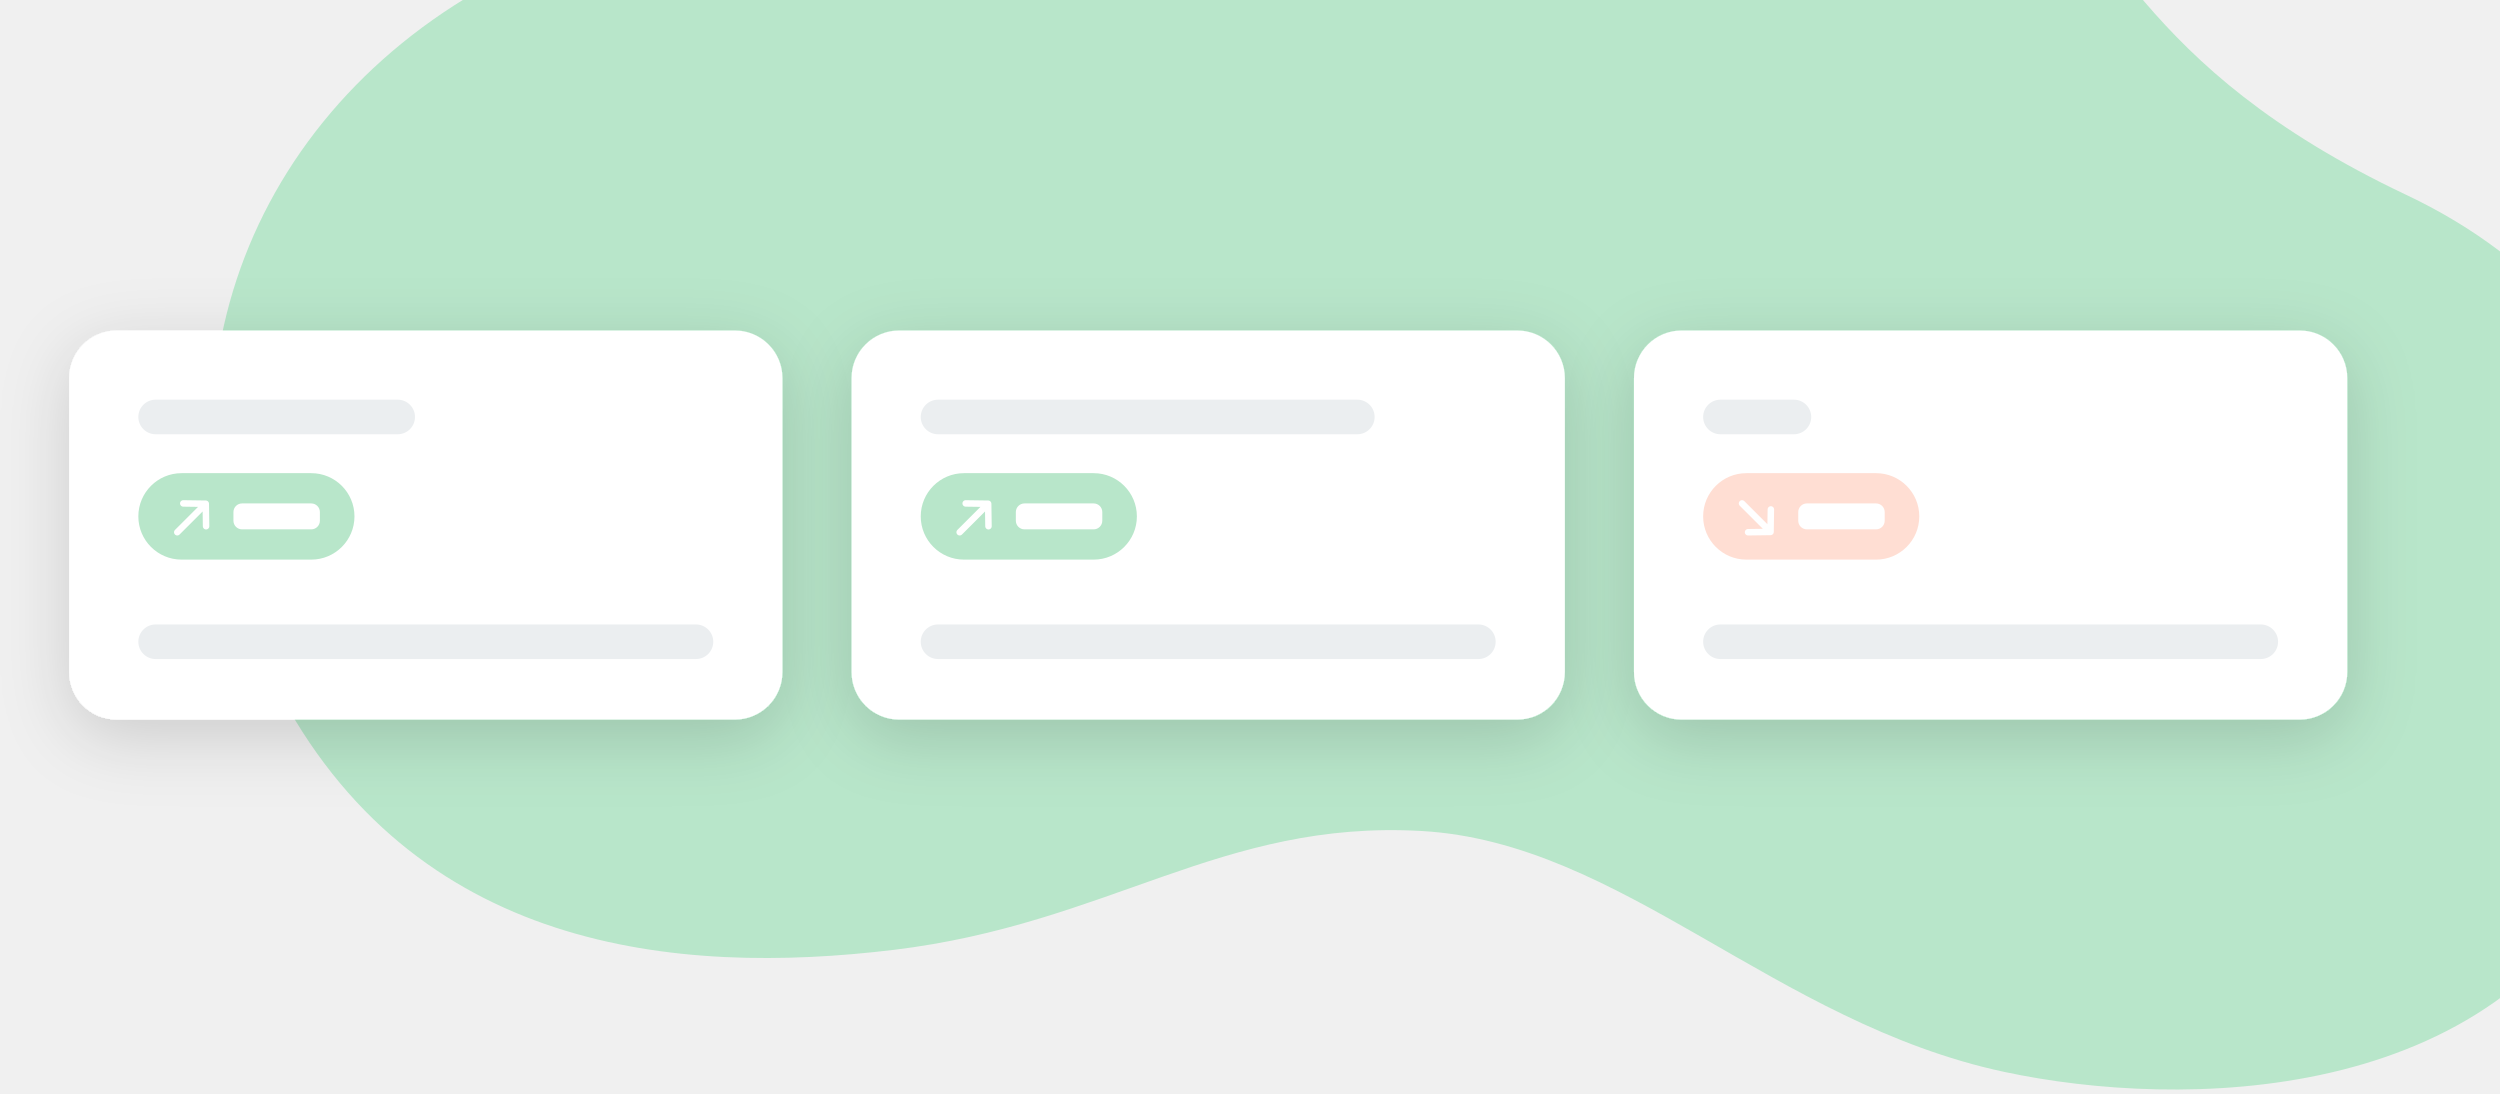
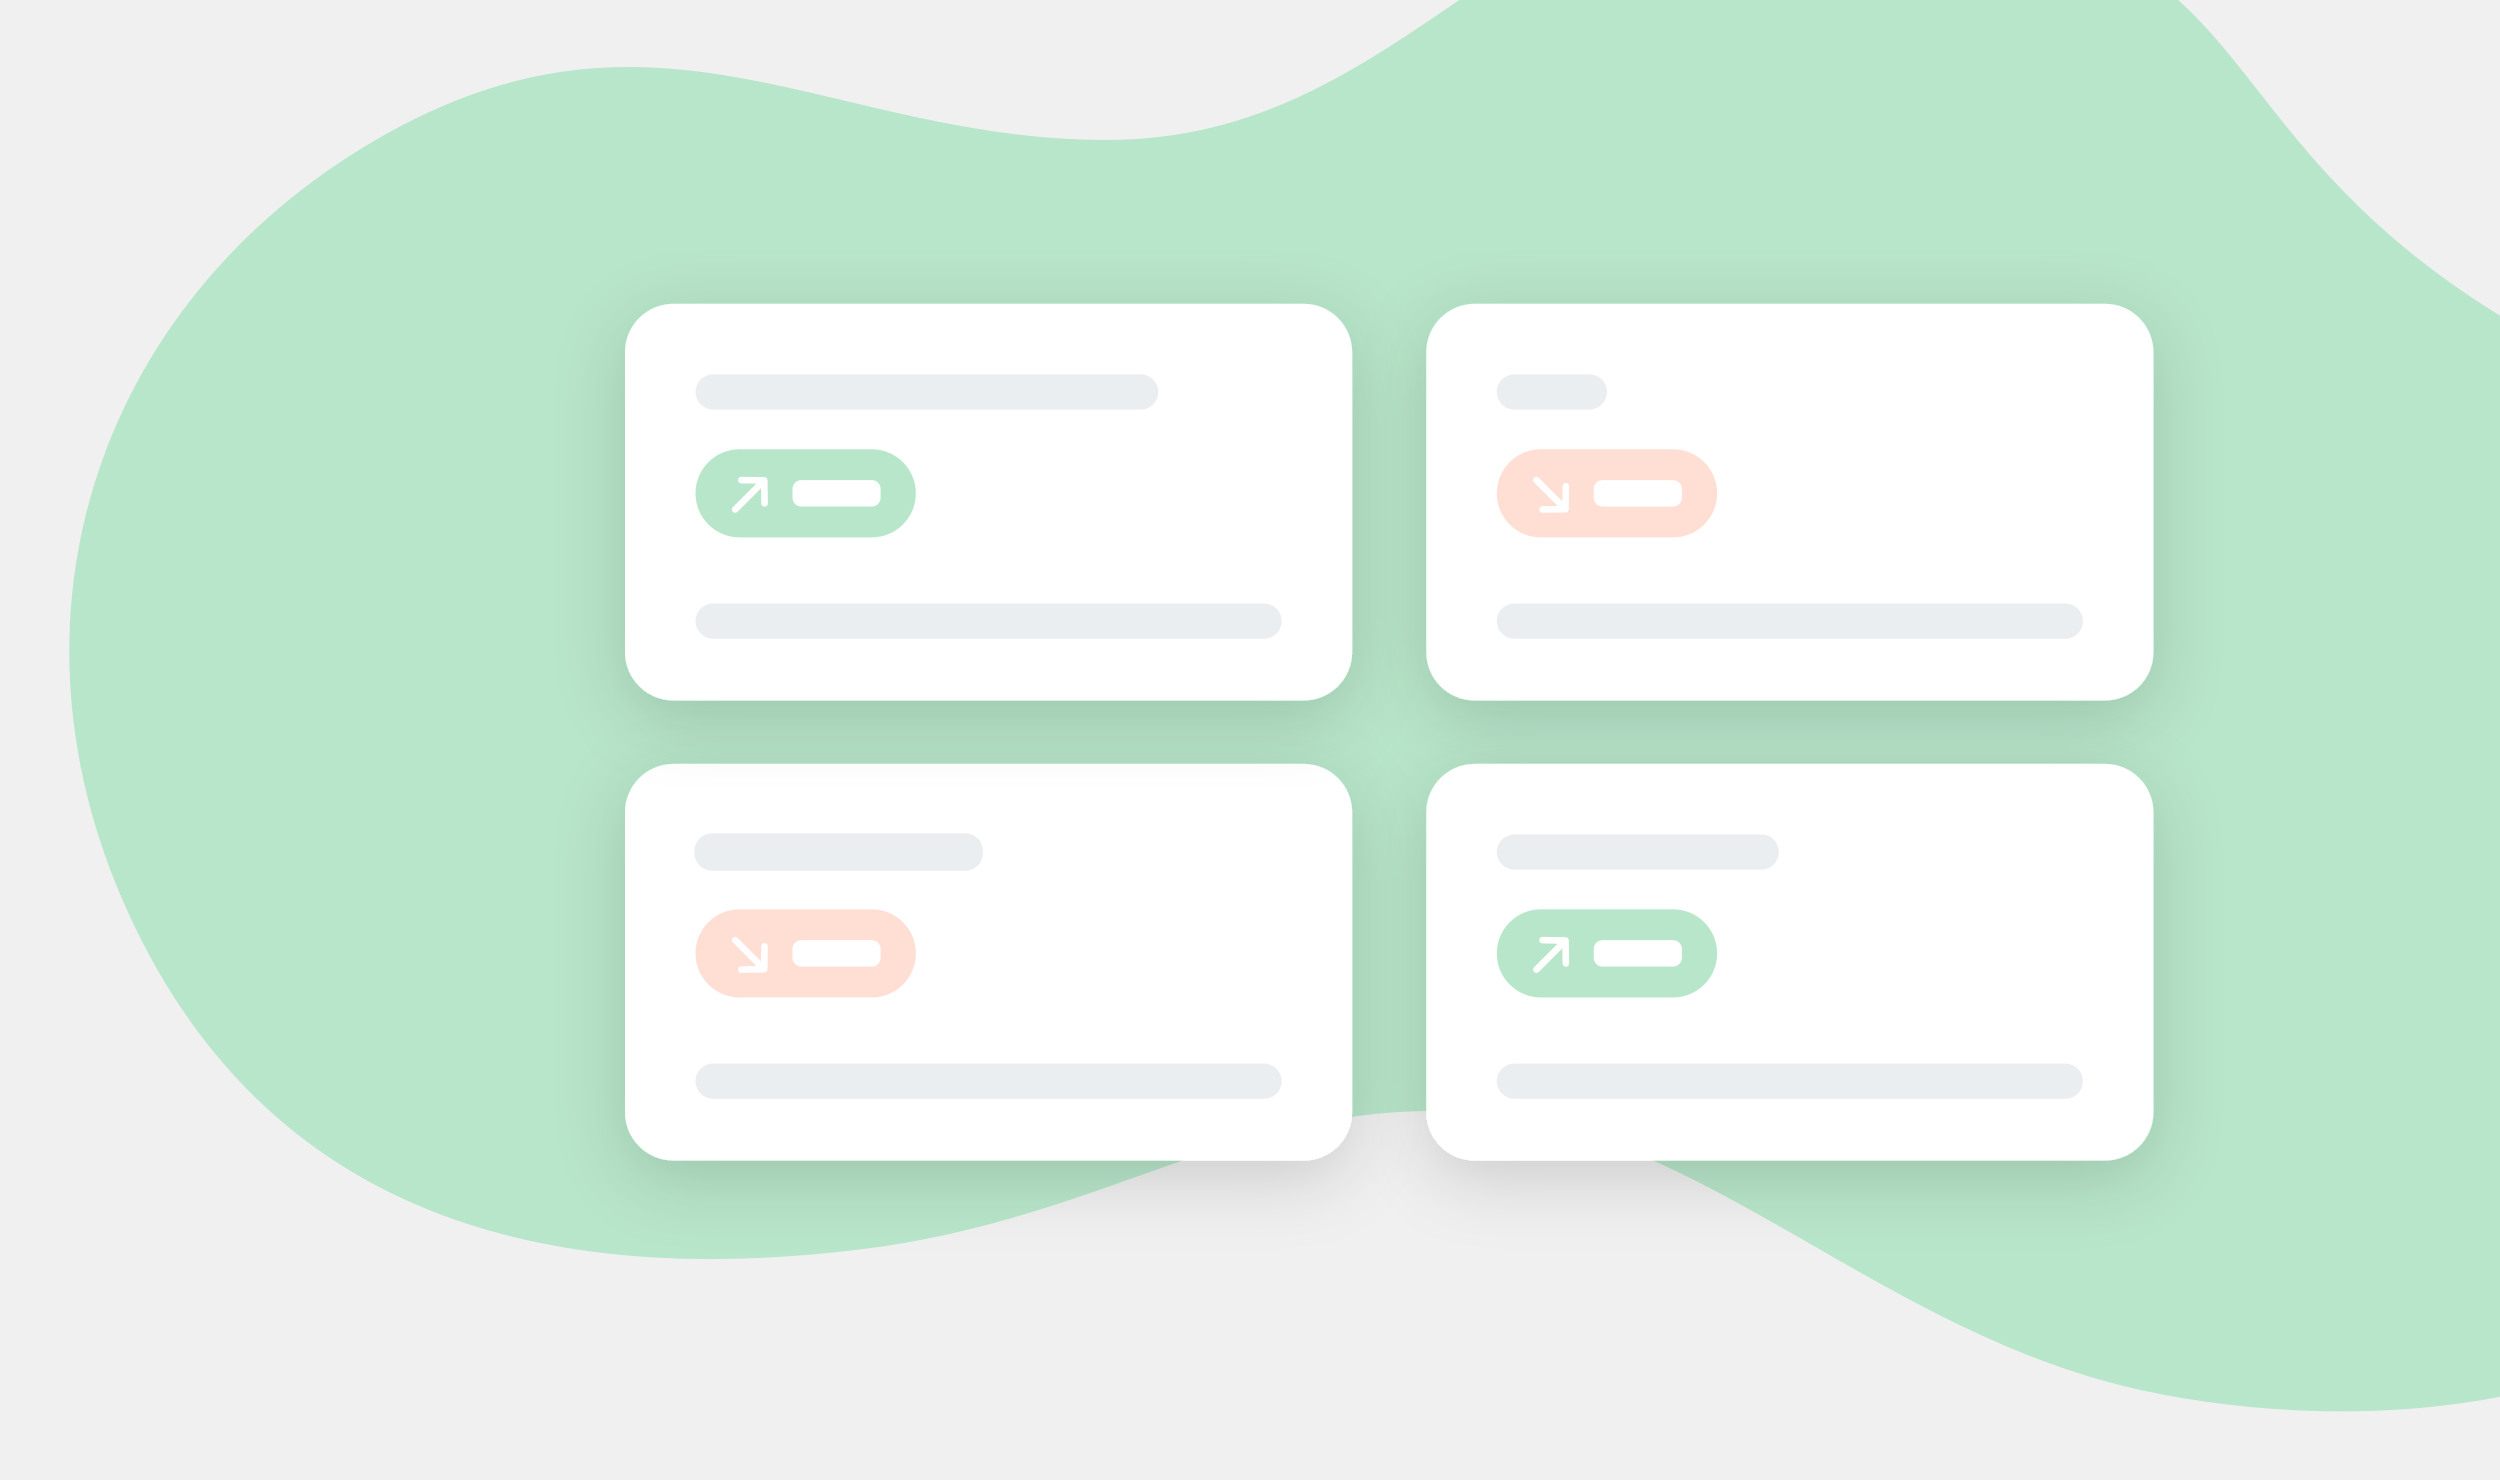
- <svg xmlns="http://www.w3.org/2000/svg" width="542" height="237" viewBox="0 0 542 237" fill="none">
-   <path d="M566.986 186.243C541.278 239.978 472.584 240.556 434.439 232.371C384.675 221.693 351.644 182.634 308.197 180.16C264.751 177.685 240.529 200.288 193.711 205.936C146.892 211.585 89.472 206.45 59.689 148.425C29.907 90.4 50.446 28.976 103.336 -1.808C156.226 -32.592 188.315 -1.652 240.529 -1.808C292.744 -1.964 313.851 -48.591 362.429 -52.37C386.541 -54.246 410.839 -49.286 434.958 -32.592C458.813 -16.081 462.309 14.139 521.696 42.255C581.083 70.372 592.694 132.508 566.986 186.243Z" fill="#B8E6CA" />
-   <g filter="url(#filter0_d_8394_38733)">
-     <rect x="354.25" y="71.656" width="154.631" height="84.344" rx="10.309" fill="white" />
+ <svg xmlns="http://www.w3.org/2000/svg" width="468" height="277" viewBox="0 0 468 277" fill="none">
+   <path d="M533.99 214.243C508.282 267.978 439.588 268.556 401.443 260.371C351.679 249.693 318.648 210.634 275.201 208.16C231.755 205.685 207.533 228.288 160.715 233.936C113.896 239.585 56.476 234.45 26.693 176.425C-3.089 118.401 17.45 56.976 70.34 26.192C123.23 -4.592 155.318 26.348 207.533 26.192C259.748 26.036 280.855 -20.591 329.432 -24.37C353.545 -26.246 377.843 -21.286 401.962 -4.592C425.817 11.919 429.313 42.139 488.7 70.255C548.087 98.372 559.698 160.508 533.99 214.243Z" fill="#B8E6CA" />
+   <g filter="url(#filter0_d_2575_27038)">
+     <rect x="267" y="56.876" width="136.122" height="74.248" rx="9.075" fill="white" />
  </g>
-   <rect x="369.242" y="86.65" width="23.429" height="7.497" rx="3.749" fill="#EBEEF0" />
-   <rect x="369.242" y="102.582" width="46.858" height="18.743" rx="9.372" fill="#FFDED3" />
-   <rect x="369.242" y="135.383" width="124.642" height="7.497" rx="3.749" fill="#EBEEF0" />
-   <path d="M377.674 109.143L383.853 115.322M383.853 115.322L383.922 110.447M383.853 115.322L378.979 115.39" stroke="white" stroke-width="1.406" stroke-linecap="round" stroke-linejoin="round" />
-   <rect x="389.859" y="109.143" width="18.743" height="5.623" rx="1.874" fill="white" />
-   <g filter="url(#filter1_d_8394_38733)">
-     <rect x="184.625" y="71.656" width="154.631" height="84.344" rx="10.309" fill="white" />
+   <rect x="280.2" y="70.075" width="20.625" height="6.6" rx="3.3" fill="#EBEEF0" />
+   <rect x="280.2" y="84.101" width="41.249" height="16.5" rx="8.25" fill="#FFDED3" />
+   <rect x="280.2" y="112.975" width="109.723" height="6.6" rx="3.3" fill="#EBEEF0" />
+   <path d="M287.622 89.875L293.062 95.314M293.062 95.314L293.122 91.023M293.062 95.314L288.771 95.375" stroke="white" stroke-width="1.237" stroke-linecap="round" stroke-linejoin="round" />
+   <rect x="298.35" y="89.875" width="16.5" height="4.95" rx="1.65" fill="white" />
+   <g filter="url(#filter1_d_2575_27038)">
+     <rect x="117" y="143" width="136.122" height="74.248" rx="9.075" fill="white" />
  </g>
-   <rect x="199.617" y="86.65" width="98.402" height="7.497" rx="3.749" fill="#EBEEF0" />
-   <rect x="199.617" y="102.582" width="46.858" height="18.743" rx="9.372" fill="#B8E6CA" />
-   <rect x="199.617" y="135.383" width="124.642" height="7.497" rx="3.749" fill="#EBEEF0" />
-   <path d="M208.055 115.39L214.234 109.211M214.234 109.211L209.359 109.143M214.234 109.211L214.302 114.086" stroke="white" stroke-width="1.406" stroke-linecap="round" stroke-linejoin="round" />
-   <rect x="220.234" y="109.143" width="18.743" height="5.623" rx="1.874" fill="white" />
-   <g filter="url(#filter2_d_8394_38733)">
-     <rect x="15" y="71.656" width="154.631" height="84.344" rx="10.309" fill="white" />
+   <rect x="130" y="156" width="54" height="7" rx="3.3" fill="#EBEEF0" />
+   <rect x="130.2" y="170.225" width="41.249" height="16.5" rx="8.25" fill="#FFDED3" />
+   <rect x="130.2" y="199.099" width="109.723" height="6.6" rx="3.3" fill="#EBEEF0" />
+   <path d="M137.622 175.999L143.062 181.438M143.062 181.438L143.122 177.147M143.062 181.438L138.771 181.499" stroke="white" stroke-width="1.237" stroke-linecap="round" stroke-linejoin="round" />
+   <rect x="148.35" y="175.999" width="16.5" height="4.95" rx="1.65" fill="white" />
+   <g filter="url(#filter2_d_2575_27038)">
+     <rect x="117" y="56.876" width="136.122" height="74.248" rx="9.075" fill="white" />
  </g>
-   <rect x="29.992" y="86.65" width="59.978" height="7.497" rx="3.749" fill="#EBEEF0" />
-   <path d="M29.992 111.954C29.992 106.778 34.188 102.582 39.364 102.582H67.478C72.654 102.582 76.85 106.778 76.85 111.954C76.85 117.129 72.654 121.325 67.478 121.325H39.364C34.188 121.325 29.992 117.129 29.992 111.954Z" fill="#B8E6CA" />
-   <rect x="29.992" y="135.383" width="124.642" height="7.497" rx="3.749" fill="#EBEEF0" />
-   <path d="M38.43 115.39L44.609 109.211M44.609 109.211L39.734 109.143M44.609 109.211L44.677 114.086" stroke="white" stroke-width="1.406" stroke-linecap="round" stroke-linejoin="round" />
-   <rect x="50.609" y="109.143" width="18.743" height="5.623" rx="1.874" fill="white" />
+   <rect x="130.199" y="70.075" width="86.623" height="6.6" rx="3.3" fill="#EBEEF0" />
+   <rect x="130.199" y="84.101" width="41.249" height="16.5" rx="8.25" fill="#B8E6CA" />
+   <rect x="130.199" y="112.975" width="109.723" height="6.6" rx="3.3" fill="#EBEEF0" />
+   <path d="M137.625 95.375L143.064 89.935M143.064 89.935L138.773 89.875M143.064 89.935L143.125 94.227" stroke="white" stroke-width="1.237" stroke-linecap="round" stroke-linejoin="round" />
+   <rect x="148.35" y="89.875" width="16.5" height="4.95" rx="1.65" fill="white" />
+   <g filter="url(#filter3_d_2575_27038)">
+     <rect x="267" y="143" width="136.122" height="74.248" rx="9.075" fill="white" />
+   </g>
+   <rect x="280.199" y="156.199" width="52.799" height="6.6" rx="3.3" fill="#EBEEF0" />
+   <path d="M280.199 178.474C280.199 173.918 283.893 170.225 288.449 170.225H313.199C317.755 170.225 321.448 173.918 321.448 178.474C321.448 183.031 317.755 186.724 313.199 186.724H288.449C283.893 186.724 280.199 183.031 280.199 178.474Z" fill="#B8E6CA" />
+   <rect x="280.199" y="199.099" width="109.723" height="6.6" rx="3.3" fill="#EBEEF0" />
+   <path d="M287.624 181.499L293.063 176.059M293.063 176.059L288.772 175.999M293.063 176.059L293.124 180.351" stroke="white" stroke-width="1.237" stroke-linecap="round" stroke-linejoin="round" />
+   <rect x="298.35" y="175.999" width="16.5" height="4.95" rx="1.65" fill="white" />
  <defs>
-     <filter id="filter0_d_8394_38733" x="339.255" y="60.41" width="184.622" height="114.334" filterUnits="userSpaceOnUse" color-interpolation-filters="sRGB">
+     <filter id="filter0_d_2575_27038" x="253.8" y="46.976" width="162.522" height="100.647" filterUnits="userSpaceOnUse" color-interpolation-filters="sRGB">
      <feFlood flood-opacity="0" result="BackgroundImageFix" />
      <feColorMatrix in="SourceAlpha" type="matrix" values="0 0 0 0 0 0 0 0 0 0 0 0 0 0 0 0 0 0 127 0" result="hardAlpha" />
-       <feOffset dy="3.749" />
-       <feGaussianBlur stdDeviation="7.497" />
+       <feOffset dy="3.3" />
+       <feGaussianBlur stdDeviation="6.6" />
      <feComposite in2="hardAlpha" operator="out" />
      <feColorMatrix type="matrix" values="0 0 0 0 0 0 0 0 0 0 0 0 0 0 0 0 0 0 0.15 0" />
-       <feBlend mode="normal" in2="BackgroundImageFix" result="effect1_dropShadow_8394_38733" />
-       <feBlend mode="normal" in="SourceGraphic" in2="effect1_dropShadow_8394_38733" result="shape" />
+       <feBlend mode="normal" in2="BackgroundImageFix" result="effect1_dropShadow_2575_27038" />
+       <feBlend mode="normal" in="SourceGraphic" in2="effect1_dropShadow_2575_27038" result="shape" />
    </filter>
-     <filter id="filter1_d_8394_38733" x="169.63" y="60.41" width="184.622" height="114.334" filterUnits="userSpaceOnUse" color-interpolation-filters="sRGB">
+     <filter id="filter1_d_2575_27038" x="103.8" y="133.1" width="162.522" height="100.647" filterUnits="userSpaceOnUse" color-interpolation-filters="sRGB">
      <feFlood flood-opacity="0" result="BackgroundImageFix" />
      <feColorMatrix in="SourceAlpha" type="matrix" values="0 0 0 0 0 0 0 0 0 0 0 0 0 0 0 0 0 0 127 0" result="hardAlpha" />
-       <feOffset dy="3.749" />
-       <feGaussianBlur stdDeviation="7.497" />
+       <feOffset dy="3.3" />
+       <feGaussianBlur stdDeviation="6.6" />
      <feComposite in2="hardAlpha" operator="out" />
      <feColorMatrix type="matrix" values="0 0 0 0 0 0 0 0 0 0 0 0 0 0 0 0 0 0 0.15 0" />
-       <feBlend mode="normal" in2="BackgroundImageFix" result="effect1_dropShadow_8394_38733" />
-       <feBlend mode="normal" in="SourceGraphic" in2="effect1_dropShadow_8394_38733" result="shape" />
+       <feBlend mode="normal" in2="BackgroundImageFix" result="effect1_dropShadow_2575_27038" />
+       <feBlend mode="normal" in="SourceGraphic" in2="effect1_dropShadow_2575_27038" result="shape" />
    </filter>
-     <filter id="filter2_d_8394_38733" x="0.005" y="60.41" width="184.622" height="114.334" filterUnits="userSpaceOnUse" color-interpolation-filters="sRGB">
+     <filter id="filter2_d_2575_27038" x="103.8" y="46.976" width="162.522" height="100.647" filterUnits="userSpaceOnUse" color-interpolation-filters="sRGB">
      <feFlood flood-opacity="0" result="BackgroundImageFix" />
      <feColorMatrix in="SourceAlpha" type="matrix" values="0 0 0 0 0 0 0 0 0 0 0 0 0 0 0 0 0 0 127 0" result="hardAlpha" />
-       <feOffset dy="3.749" />
-       <feGaussianBlur stdDeviation="7.497" />
+       <feOffset dy="3.3" />
+       <feGaussianBlur stdDeviation="6.6" />
      <feComposite in2="hardAlpha" operator="out" />
      <feColorMatrix type="matrix" values="0 0 0 0 0 0 0 0 0 0 0 0 0 0 0 0 0 0 0.15 0" />
-       <feBlend mode="normal" in2="BackgroundImageFix" result="effect1_dropShadow_8394_38733" />
-       <feBlend mode="normal" in="SourceGraphic" in2="effect1_dropShadow_8394_38733" result="shape" />
+       <feBlend mode="normal" in2="BackgroundImageFix" result="effect1_dropShadow_2575_27038" />
+       <feBlend mode="normal" in="SourceGraphic" in2="effect1_dropShadow_2575_27038" result="shape" />
+     </filter>
+     <filter id="filter3_d_2575_27038" x="253.8" y="133.1" width="162.522" height="100.647" filterUnits="userSpaceOnUse" color-interpolation-filters="sRGB">
+       <feFlood flood-opacity="0" result="BackgroundImageFix" />
+       <feColorMatrix in="SourceAlpha" type="matrix" values="0 0 0 0 0 0 0 0 0 0 0 0 0 0 0 0 0 0 127 0" result="hardAlpha" />
+       <feOffset dy="3.3" />
+       <feGaussianBlur stdDeviation="6.6" />
+       <feComposite in2="hardAlpha" operator="out" />
+       <feColorMatrix type="matrix" values="0 0 0 0 0 0 0 0 0 0 0 0 0 0 0 0 0 0 0.15 0" />
+       <feBlend mode="normal" in2="BackgroundImageFix" result="effect1_dropShadow_2575_27038" />
+       <feBlend mode="normal" in="SourceGraphic" in2="effect1_dropShadow_2575_27038" result="shape" />
    </filter>
  </defs>
</svg>
